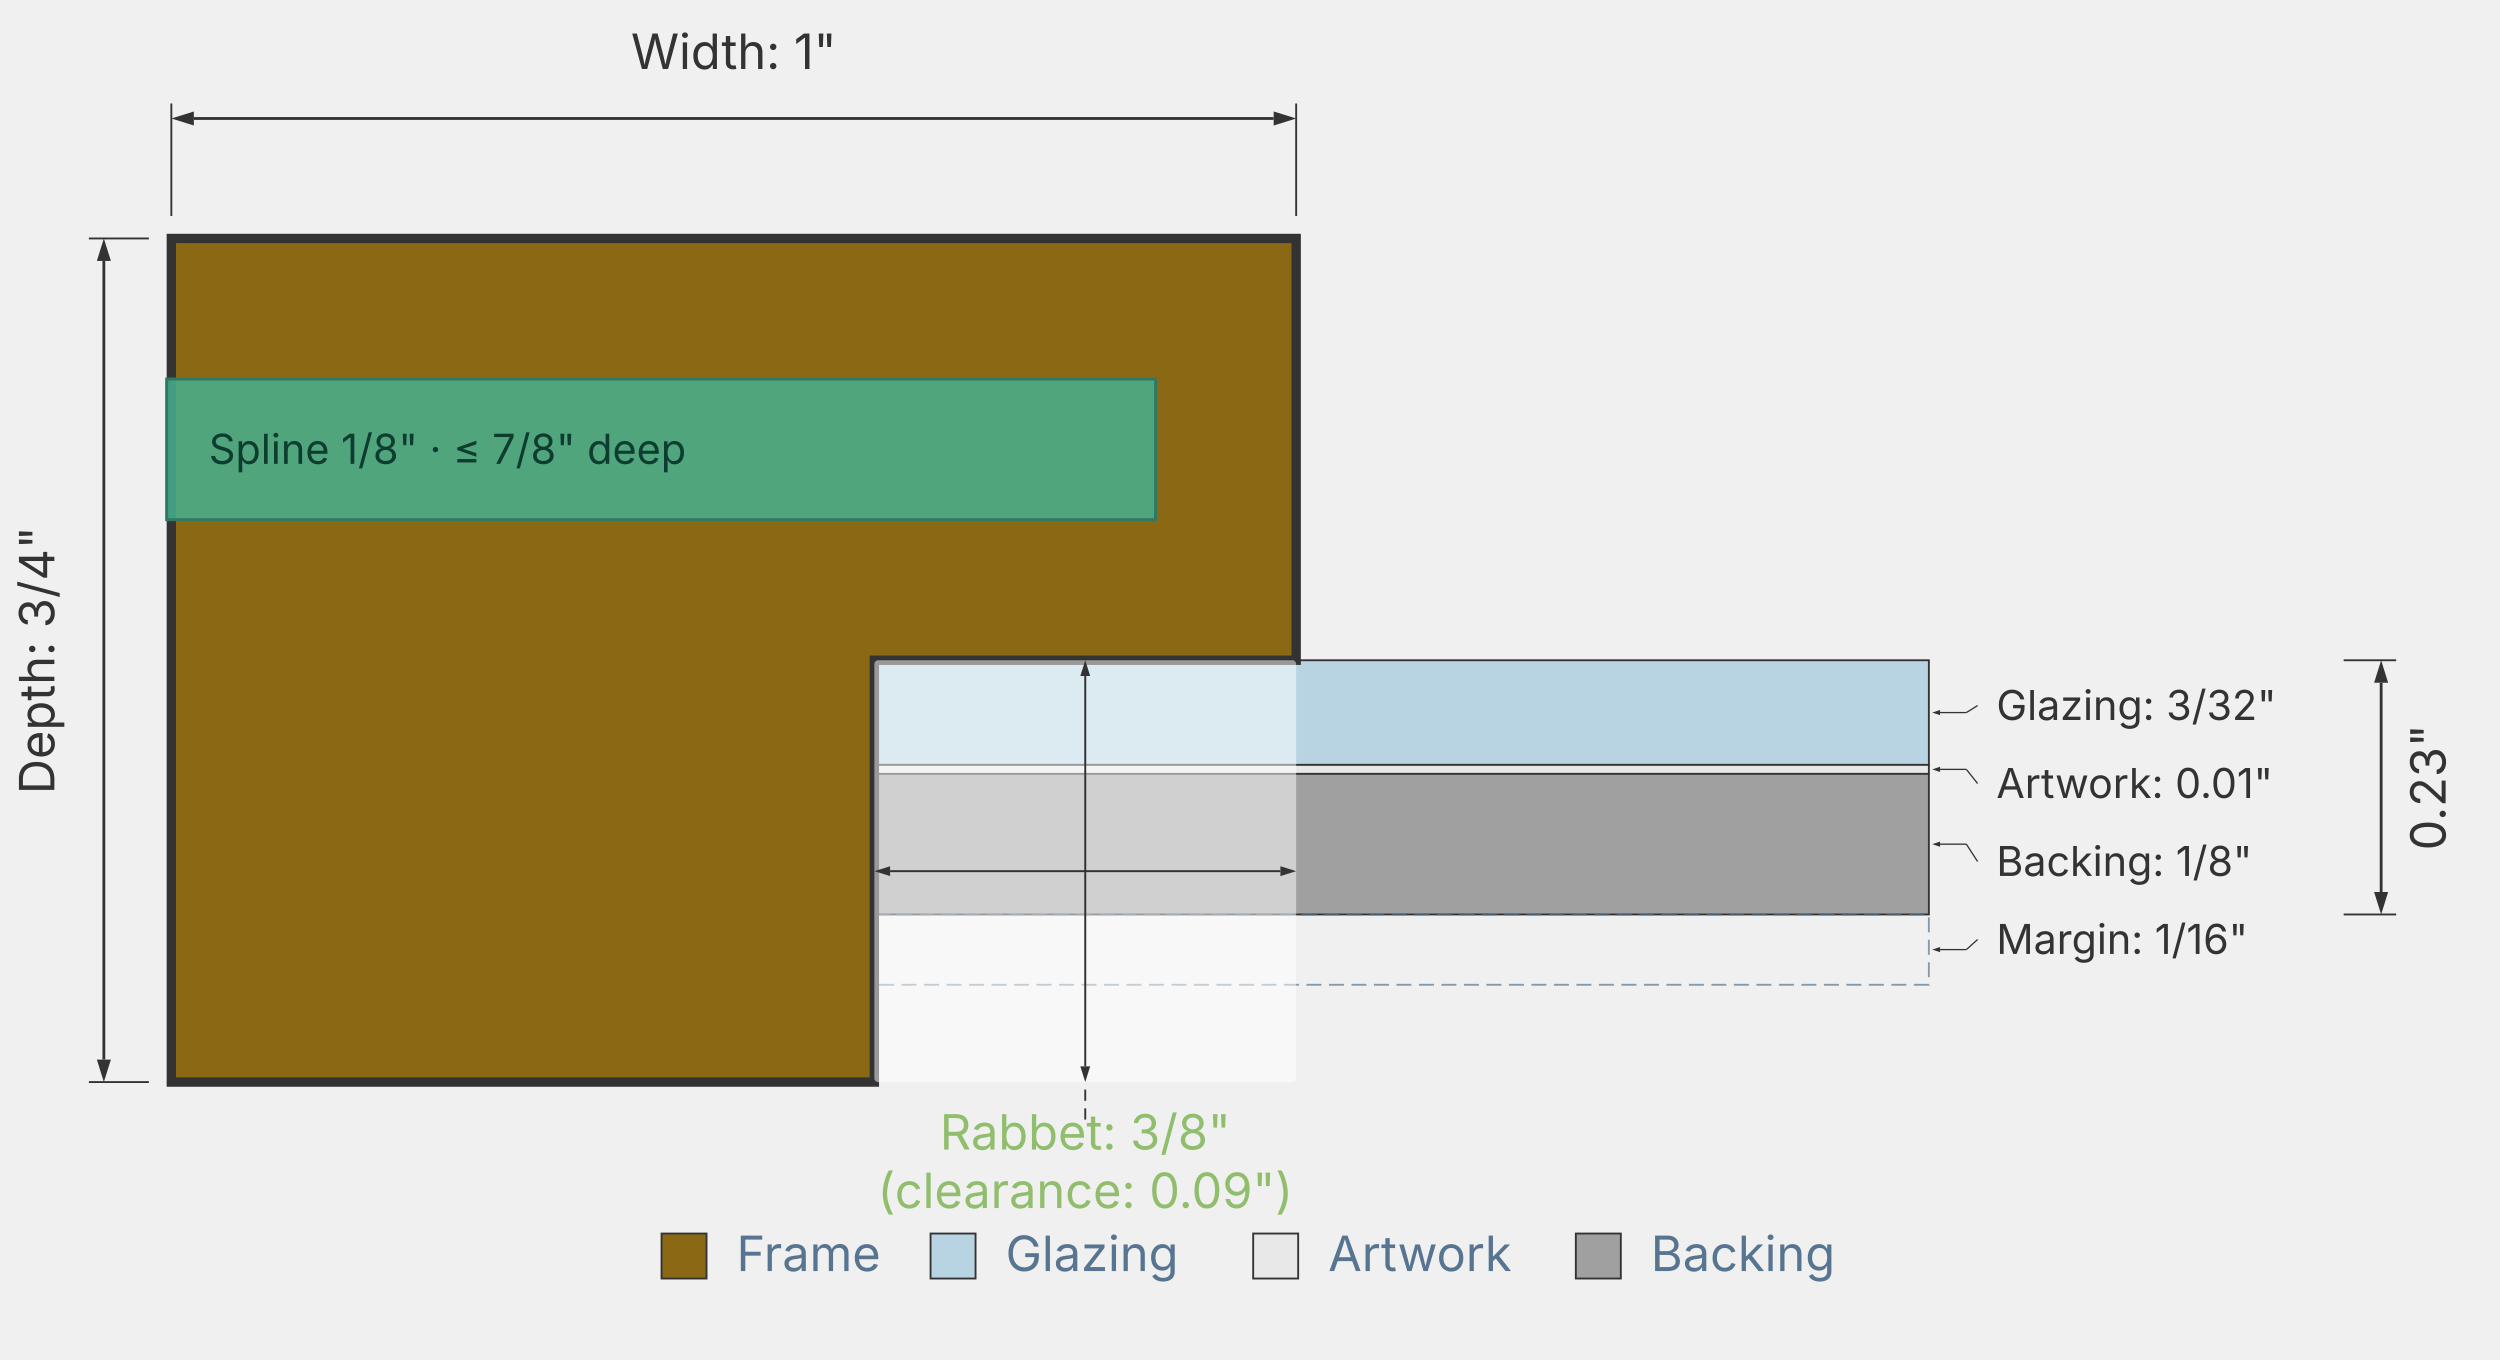
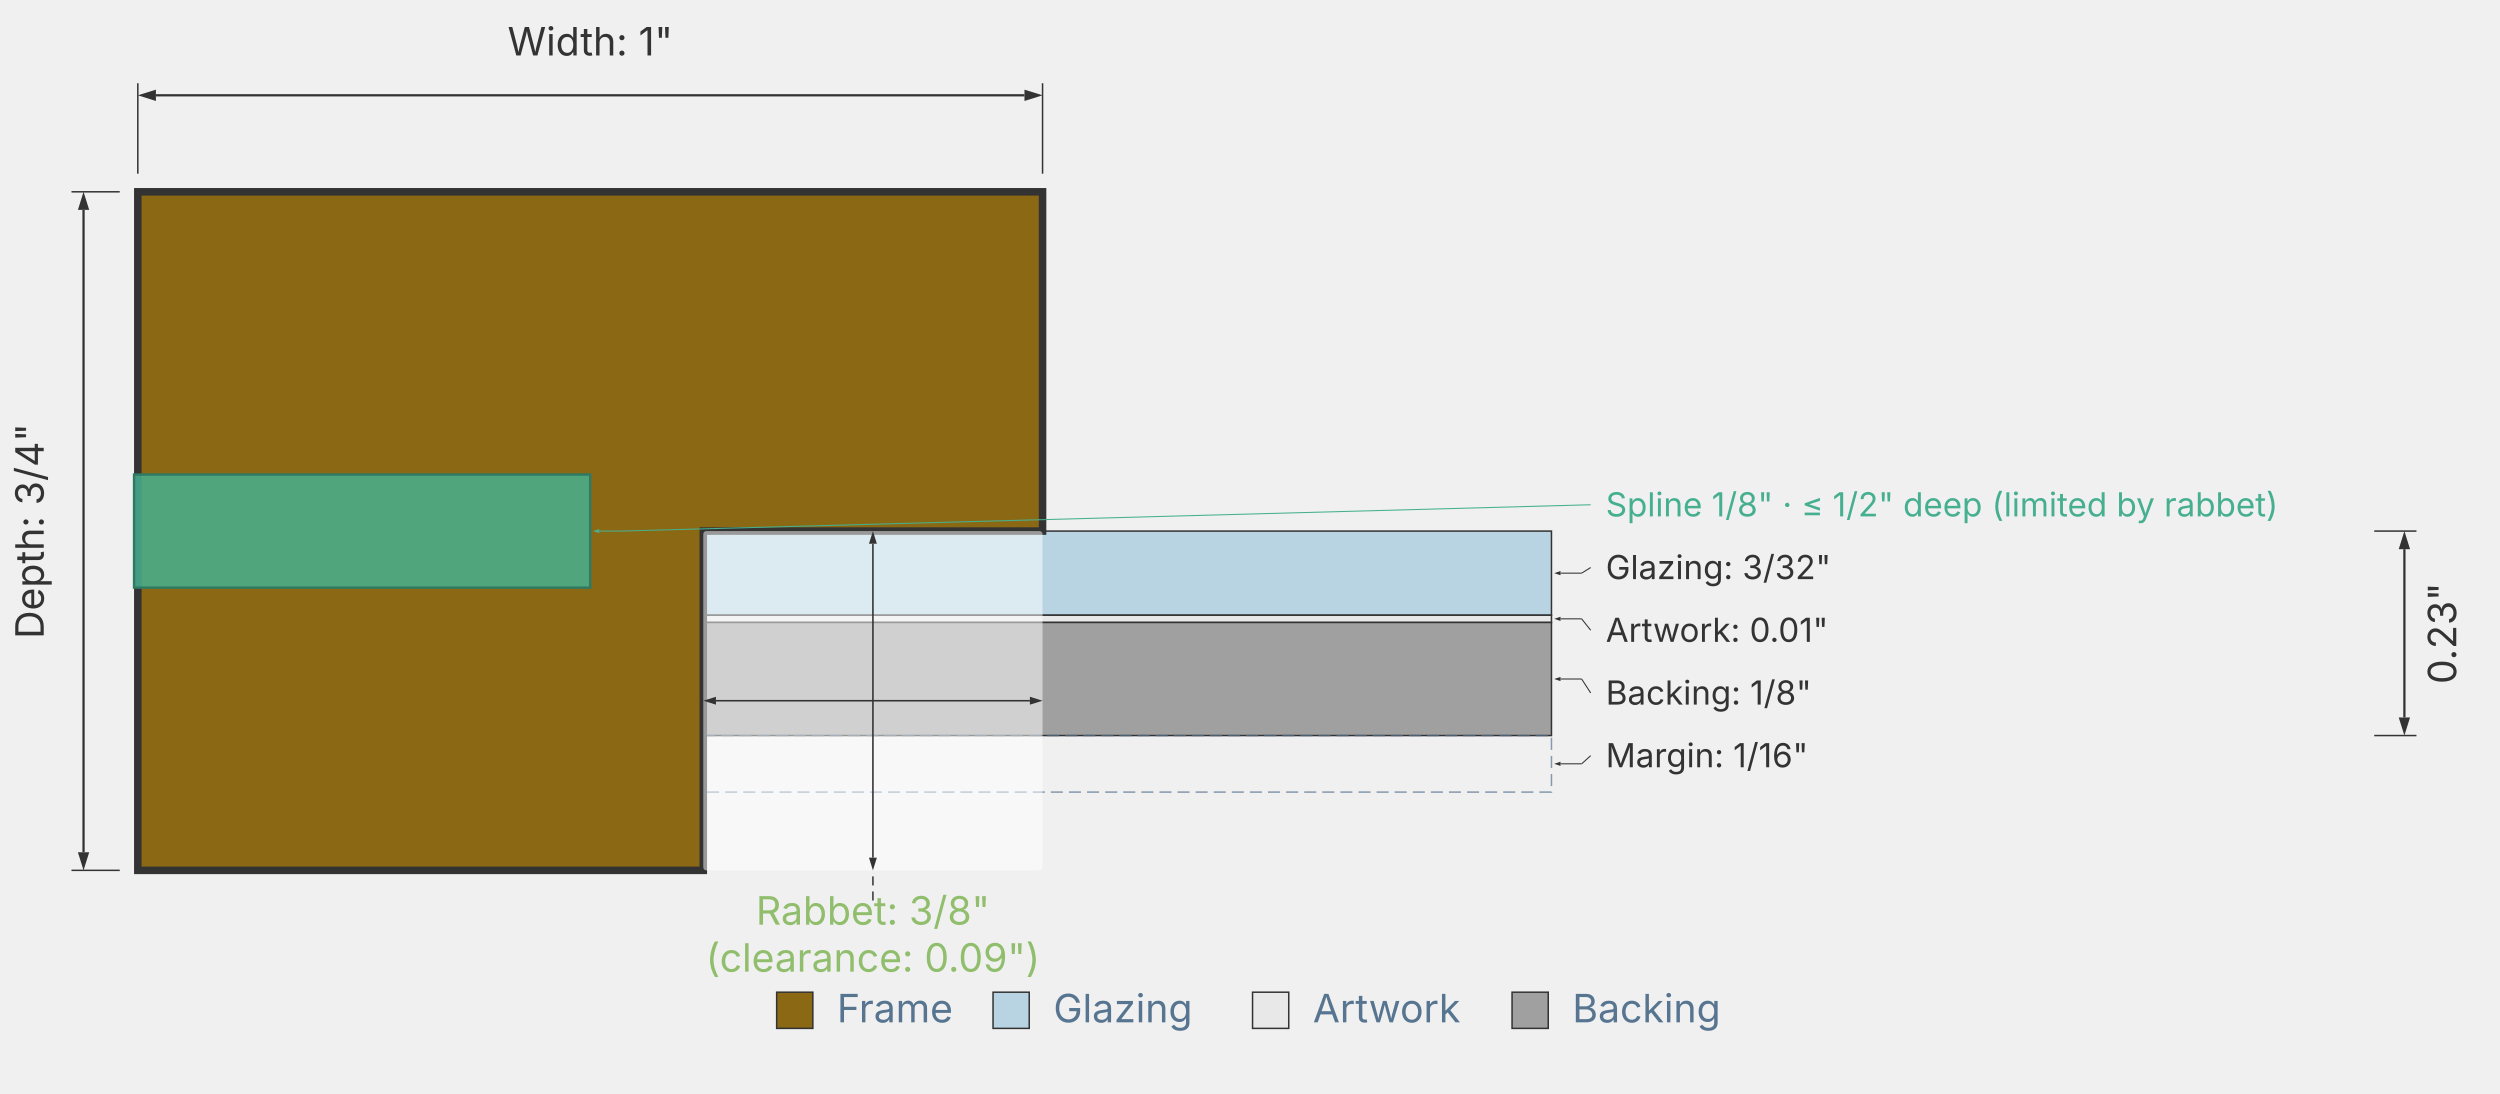
- <svg xmlns="http://www.w3.org/2000/svg" viewBox="66.61 110.70 666.78 362.60">
+ <svg xmlns="http://www.w3.org/2000/svg" viewBox="-14.48 110.70 828.97 362.60">
  <defs>
    <pattern id="hatch" patternUnits="userSpaceOnUse" width="4" height="4">
      <path d="M-1,1 l2,-2 M0,4 l4,-4 M3,5 l2,-2" stroke="#CCCCCC" stroke-width="0.5" />
    </pattern>
  </defs>
-   <g id="section-content" transform="translate(3.25, 0)">
+   <g id="section-content" transform="translate(-77.84, 0)">
    <g id="section-geometry">
      <rect x="296.56" y="286.80" width="281.25" height="27.90" stroke="#333333" stroke-width="0.5" fill="#B8D4E3" />
      <rect x="296.56" y="314.70" width="281.25" height="2.40" stroke="#333333" stroke-width="0.5" fill="#E8E8E8" />
      <rect x="296.56" y="317.10" width="281.25" height="37.50" stroke="#333333" stroke-width="0.5" fill="#A0A0A0" />
      <rect x="296.56" y="354.60" width="281.25" height="18.75" stroke="#577590" stroke-width="0.5" stroke-dasharray="4,2" fill="none" opacity="0.7" />
      <polygon points="109.06,174.30 409.06,174.30 409.06,286.80 296.56,286.80 296.56,399.30 109.06,399.30" stroke="#333333" stroke-width="2.5" fill="#8B6914" />
      <g id="spline-slots">
-         <rect x="107.81" y="211.80" width="263.75" height="37.50" fill="#46af8f" fill-opacity="0.85" stroke="#2e7a63" stroke-width="0.8" />
-         <text transform="translate(119.06, 234.42)" fill="#0d3d30" font-family="Inter, system-ui, -apple-system, sans-serif" font-size="11.05px" text-anchor="start">Spline 1/8" · ≤ 7/8" deep</text>
+         <rect x="107.81" y="268.05" width="151.25" height="37.50" fill="#46af8f" fill-opacity="0.85" stroke="#2e7a63" stroke-width="0.8" />
      </g>
    </g>
    <g id="section-dimensions">
      <line x1="103.06" y1="174.30" x2="87.06" y2="174.30" stroke="#333333" stroke-width="0.5" />
      <line x1="103.06" y1="399.30" x2="87.06" y2="399.30" stroke="#333333" stroke-width="0.5" />
      <polygon points="91.06,174.30 89.19,180.30 92.94,180.30" fill="#333333" data-arrow="true" />
      <line x1="91.06" y1="180.30" x2="91.06" y2="393.30" stroke="#333333" stroke-width="0.75" />
      <polygon points="91.06,399.30 92.94,393.30 89.19,393.30" fill="#333333" data-arrow="true" />
      <text x="77.86" y="286.80" fill="#333333" font-family="Inter, system-ui, -apple-system, sans-serif" font-size="13px" text-anchor="middle" transform="rotate(-90 77.86 286.80)">Depth: 3/4"</text>
      <line x1="109.06" y1="168.30" x2="109.06" y2="138.30" stroke="#333333" stroke-width="0.5" />
      <line x1="409.06" y1="168.30" x2="409.06" y2="138.30" stroke="#333333" stroke-width="0.5" />
      <polygon points="109.06,142.30 115.06,144.18 115.06,140.43" fill="#333333" data-arrow="true" />
      <line x1="115.06" y1="142.30" x2="403.06" y2="142.30" stroke="#333333" stroke-width="0.75" />
      <polygon points="409.06,142.30 403.06,140.43 403.06,144.18" fill="#333333" data-arrow="true" />
      <text transform="translate(259.06, 129.10)" fill="#333333" font-family="Inter, system-ui, -apple-system, sans-serif" font-size="13px" text-anchor="middle">Width: 1"</text>
      <rect x="296.56" y="286.80" width="112.50" height="112.50" fill="#FFFFFF" fill-opacity="0.5" stroke="none" rx="1" />
      <polygon points="296.56,343.05 300.76,344.36 300.76,341.74" fill="#333333" data-arrow="true" />
      <line x1="300.76" y1="343.05" x2="404.86" y2="343.05" stroke="#333333" stroke-width="0.525" />
      <polygon points="409.06,343.05 404.86,341.74 404.86,344.36" fill="#333333" data-arrow="true" />
      <polygon points="352.81,286.80 351.50,291.00 354.12,291.00" fill="#333333" data-arrow="true" />
      <line x1="352.81" y1="291.00" x2="352.81" y2="395.10" stroke="#333333" stroke-width="0.525" />
      <polygon points="352.81,399.30 354.12,395.10 351.50,395.10" fill="#333333" data-arrow="true" />
+       <polygon points="259.96,286.80 262.06,287.50 262.06,286.10" fill="#46af8f" data-arrow="true" />
+       <line x1="262.06" y1="286.80" x2="269.06" y2="286.80" stroke="#46af8f" stroke-width="0.35" />
+       <line x1="269.06" y1="286.80" x2="590.81" y2="278.07" stroke="#46af8f" stroke-width="0.35" />
+       <text transform="translate(595.81, 281.93)" fill="#46af8f" font-family="Inter, system-ui, -apple-system, sans-serif" font-size="11.0px">Spline 1/8" · ≤ 1/2" deep (limited by rabbet)</text>
      <polygon points="578.71,300.75 580.81,301.45 580.81,300.05" fill="#333333" data-arrow="true" />
      <line x1="580.81" y1="300.75" x2="587.81" y2="300.75" stroke="#333333" stroke-width="0.35" />
      <line x1="587.81" y1="300.75" x2="590.81" y2="298.88" stroke="#333333" stroke-width="0.35" />
      <text transform="translate(595.81, 302.73)" fill="#333333" font-family="Inter, system-ui, -apple-system, sans-serif" font-size="11.0px">Glazing: 3/32"</text>
      <polygon points="578.71,315.90 580.81,316.60 580.81,315.20" fill="#333333" data-arrow="true" />
      <line x1="580.81" y1="315.90" x2="587.81" y2="315.90" stroke="#333333" stroke-width="0.35" />
      <line x1="587.81" y1="315.90" x2="590.81" y2="319.68" stroke="#333333" stroke-width="0.35" />
      <text transform="translate(595.81, 323.53)" fill="#333333" font-family="Inter, system-ui, -apple-system, sans-serif" font-size="11.0px">Artwork: 0.01"</text>
      <polygon points="578.71,335.85 580.81,336.55 580.81,335.15" fill="#333333" data-arrow="true" />
      <line x1="580.81" y1="335.85" x2="587.81" y2="335.85" stroke="#333333" stroke-width="0.35" />
      <line x1="587.81" y1="335.85" x2="590.81" y2="340.48" stroke="#333333" stroke-width="0.35" />
      <text transform="translate(595.81, 344.33)" fill="#333333" font-family="Inter, system-ui, -apple-system, sans-serif" font-size="11.0px">Backing: 1/8"</text>
      <polygon points="578.71,363.97 580.81,364.67 580.81,363.27" fill="#333333" data-arrow="true" />
      <line x1="580.81" y1="363.97" x2="587.81" y2="363.97" stroke="#333333" stroke-width="0.35" />
      <line x1="587.81" y1="363.97" x2="590.81" y2="361.27" stroke="#333333" stroke-width="0.35" />
      <text transform="translate(595.81, 365.12)" fill="#333333" font-family="Inter, system-ui, -apple-system, sans-serif" font-size="11.0px">Margin: 1/16"</text>
-       <line x1="688.44" y1="286.80" x2="702.44" y2="286.80" stroke="#333333" stroke-width="0.5" />
-       <line x1="688.44" y1="354.60" x2="702.44" y2="354.60" stroke="#333333" stroke-width="0.5" />
-       <polygon points="698.44,286.80 696.56,292.80 700.31,292.80" fill="#333333" data-arrow="true" />
-       <line x1="698.44" y1="292.80" x2="698.44" y2="348.60" stroke="#333333" stroke-width="0.75" />
-       <polygon points="698.44,354.60 700.31,348.60 696.56,348.60" fill="#333333" data-arrow="true" />
-       <text x="715.64" y="320.70" fill="#333333" font-family="Inter, system-ui, -apple-system, sans-serif" font-size="13px" text-anchor="middle" transform="rotate(-90 715.64 320.70)">0.23"</text>
+       <line x1="850.63" y1="286.80" x2="864.63" y2="286.80" stroke="#333333" stroke-width="0.5" />
+       <line x1="850.63" y1="354.60" x2="864.63" y2="354.60" stroke="#333333" stroke-width="0.5" />
+       <polygon points="860.63,286.80 858.75,292.80 862.50,292.80" fill="#333333" data-arrow="true" />
+       <line x1="860.63" y1="292.80" x2="860.63" y2="348.60" stroke="#333333" stroke-width="0.75" />
+       <polygon points="860.63,354.60 862.50,348.60 858.75,348.60" fill="#333333" data-arrow="true" />
+       <text x="877.83" y="320.70" fill="#333333" font-family="Inter, system-ui, -apple-system, sans-serif" font-size="13px" text-anchor="middle" transform="rotate(-90 877.83 320.70)">0.23"</text>
      <line x1="352.81" y1="401.30" x2="352.81" y2="411.30" stroke="#333333" stroke-width="0.5" stroke-dasharray="3,2" />
      <text transform="translate(352.81, 417.30)" fill="#90be6d" font-family="Inter, system-ui, -apple-system, sans-serif" font-size="13px" text-anchor="middle">Rabbet: 3/8"</text>
      <text transform="translate(352.81, 432.90)" fill="#90be6d" font-family="Inter, system-ui, -apple-system, sans-serif" font-size="13px" text-anchor="middle">(clearance: 0.09")</text>
    </g>
  </g>
  <g id="legend">
    <rect x="243.05" y="439.70" width="12" height="12" fill="#8B6914" stroke="#333333" stroke-width="0.5" />
    <text transform="translate(263.05, 449.70)" fill="#577590" font-family="Inter, system-ui, -apple-system, sans-serif" font-size="13px">Frame</text>
    <rect x="314.80" y="439.70" width="12" height="12" fill="#B8D4E3" stroke="#333333" stroke-width="0.5" />
    <text transform="translate(334.80, 449.70)" fill="#577590" font-family="Inter, system-ui, -apple-system, sans-serif" font-size="13px">Glazing</text>
    <rect x="400.85" y="439.70" width="12" height="12" fill="#E8E8E8" stroke="#333333" stroke-width="0.5" />
    <text transform="translate(420.85, 449.70)" fill="#577590" font-family="Inter, system-ui, -apple-system, sans-serif" font-size="13px">Artwork</text>
    <rect x="486.90" y="439.70" width="12" height="12" fill="#A0A0A0" stroke="#333333" stroke-width="0.5" />
    <text transform="translate(506.90, 449.70)" fill="#577590" font-family="Inter, system-ui, -apple-system, sans-serif" font-size="13px">Backing</text>
  </g>
</svg>
